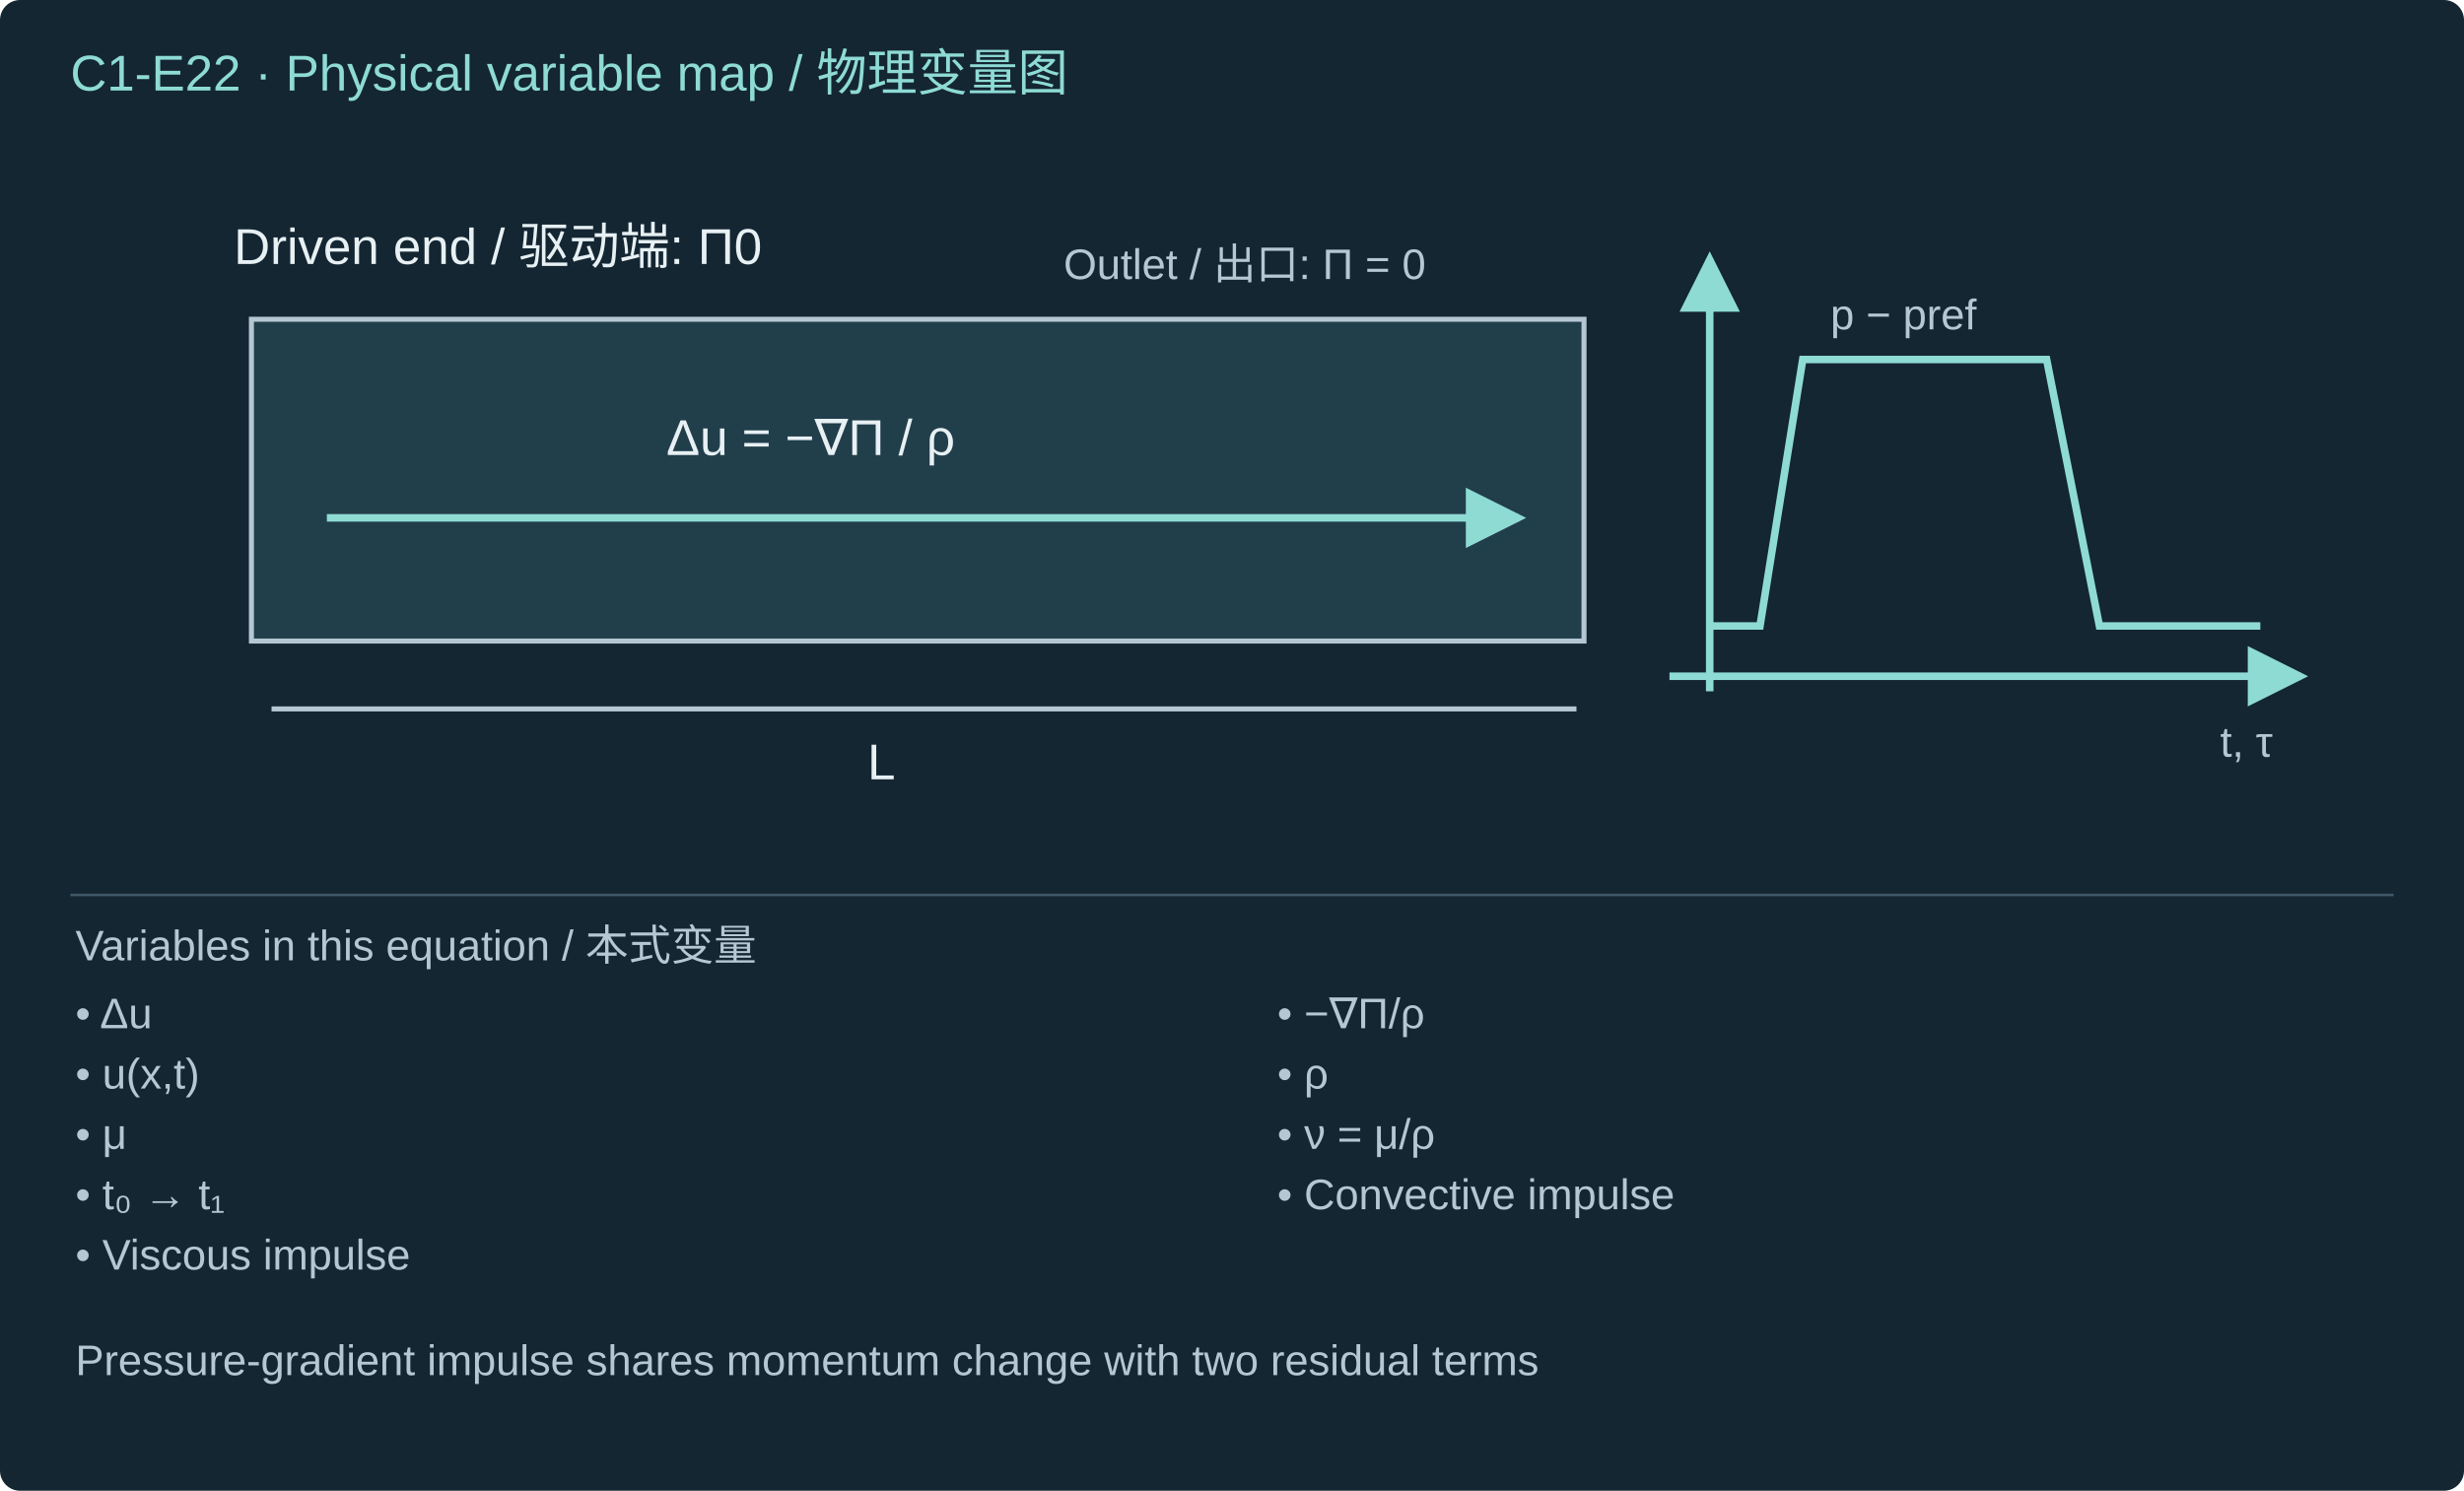
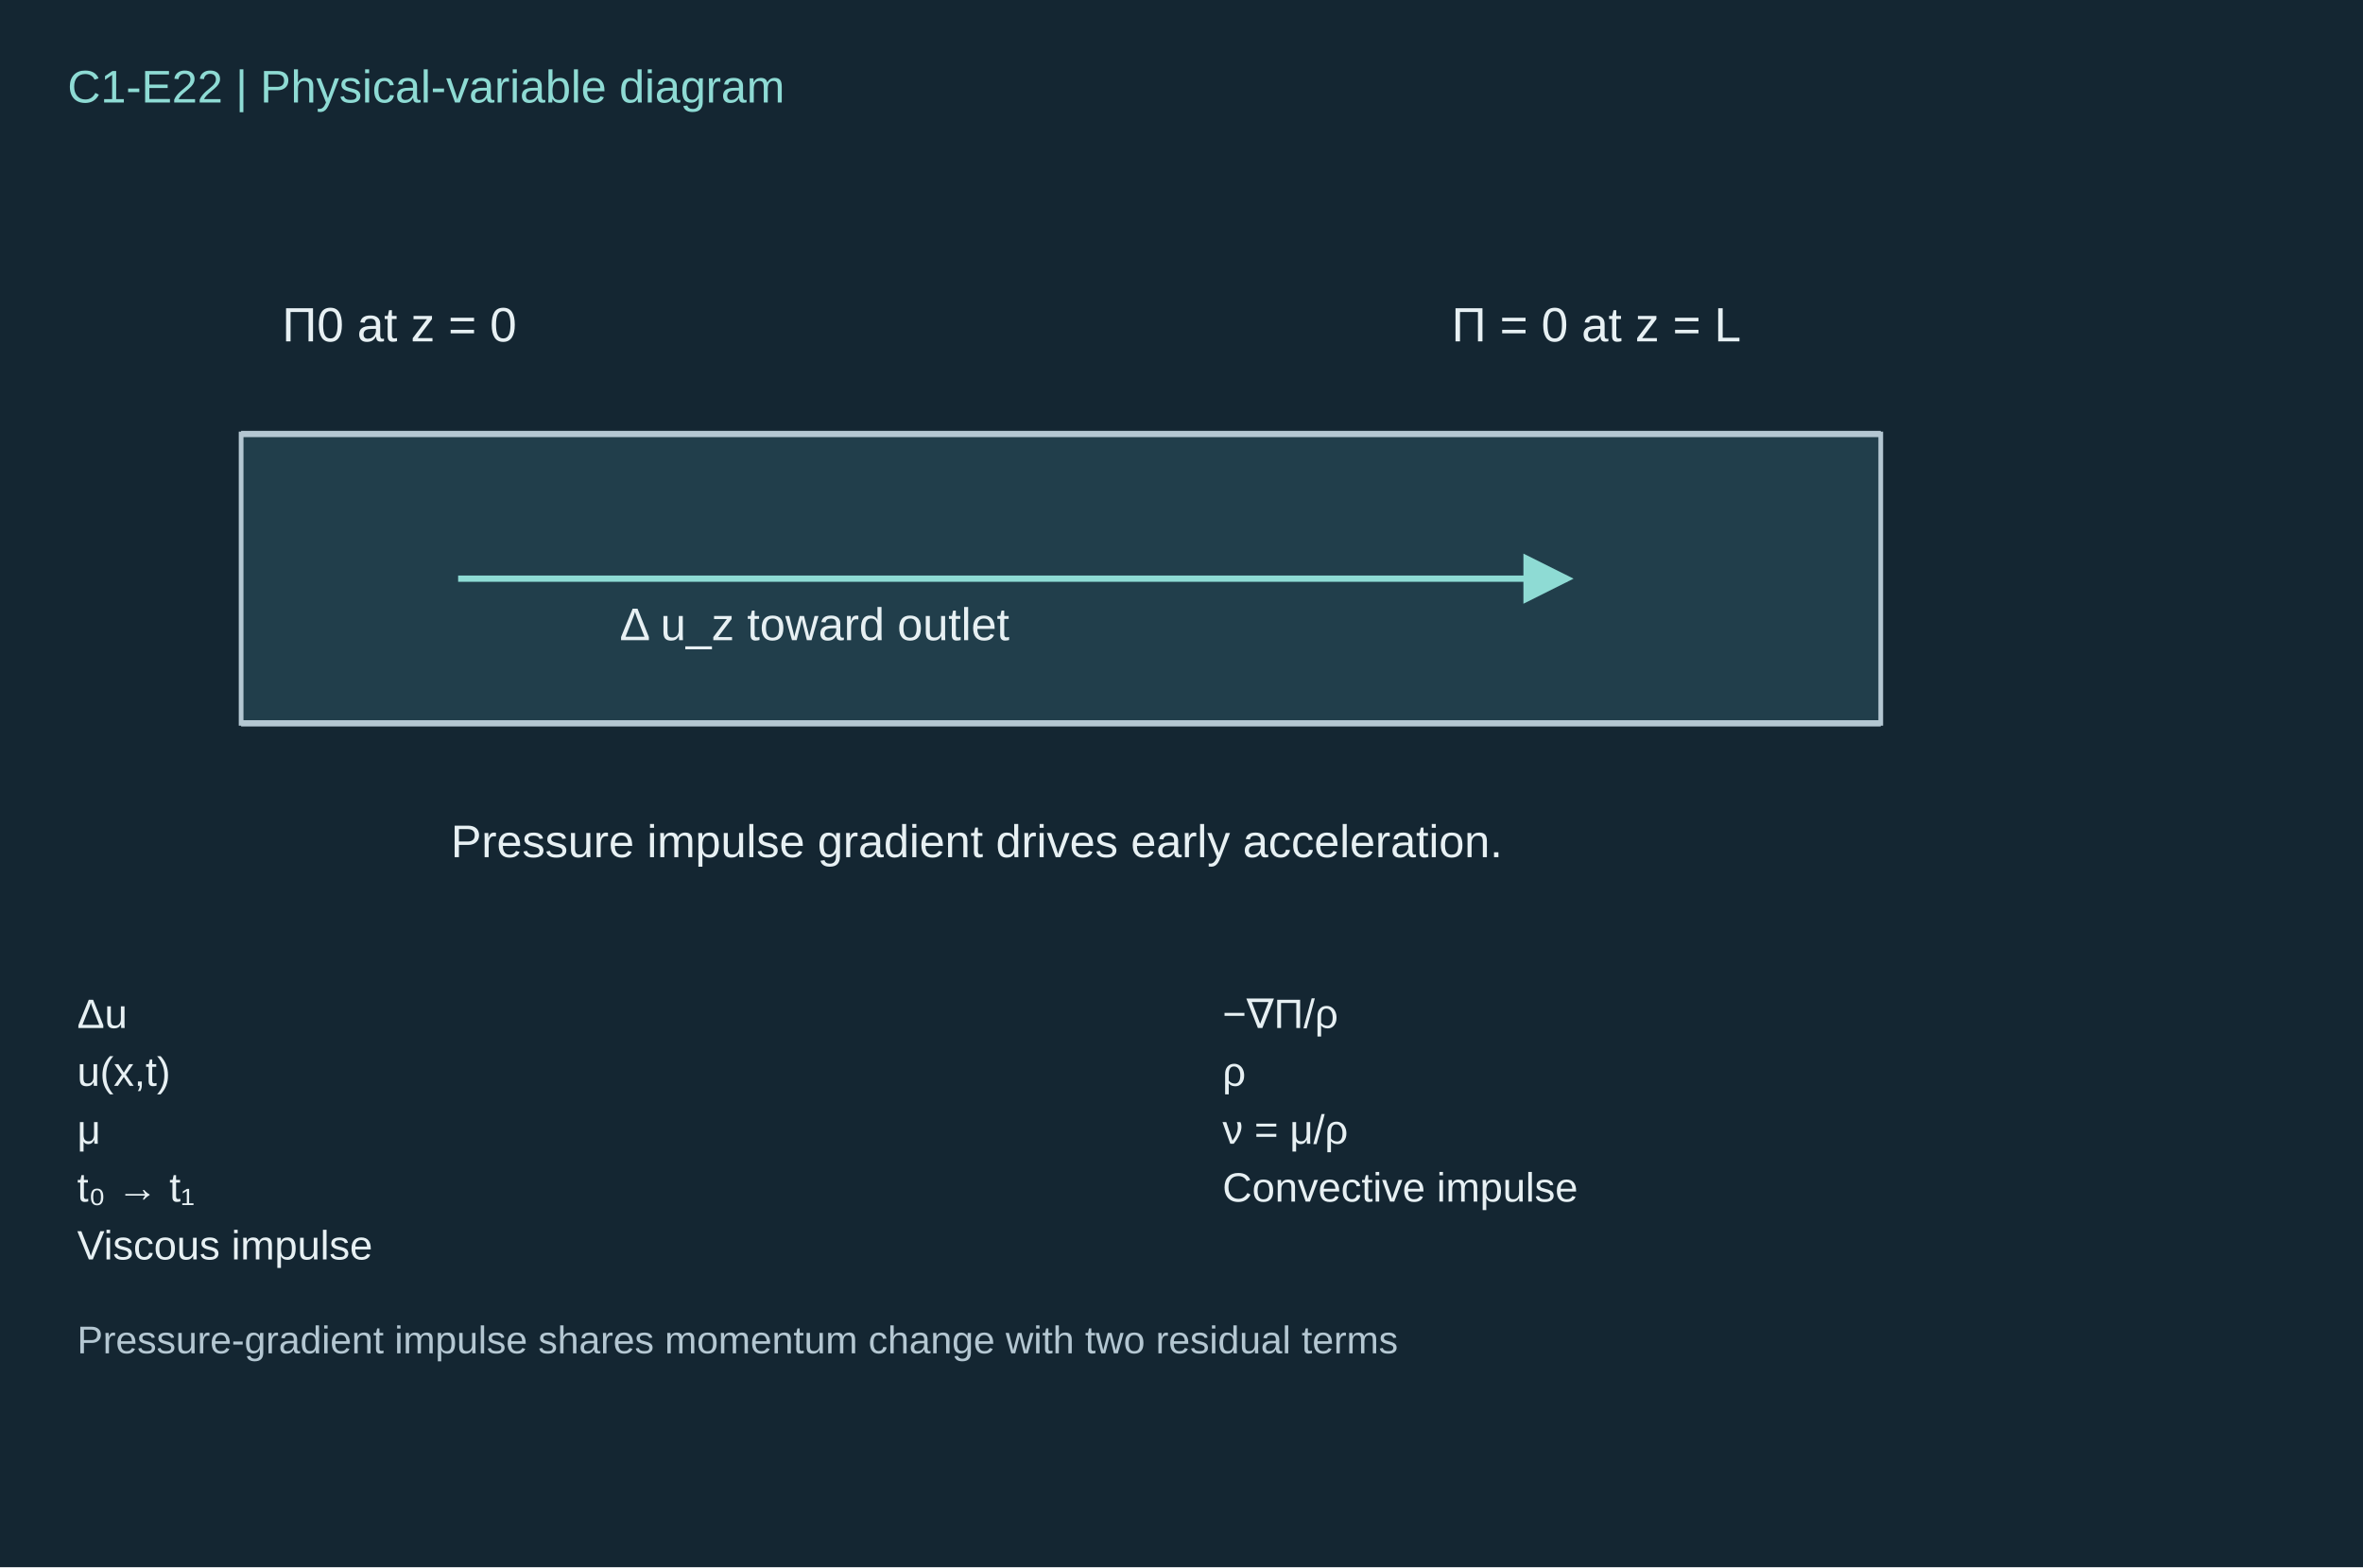
- <svg xmlns="http://www.w3.org/2000/svg" viewBox="0 0 980 593" role="img" aria-labelledby="title desc">
+ <svg xmlns="http://www.w3.org/2000/svg" viewBox="0 0 980 650" role="img">
  <defs>
-     <marker id="arrow" markerWidth="8" markerHeight="8" refX="7" refY="4" orient="auto-start-reverse">
-       <path d="M0 0 L8 4 L0 8Z" fill="#8edbd4" />
+     <marker id="arrow" markerWidth="8" markerHeight="8" refX="7" refY="4" orient="auto">
+       <path d="M0 0L8 4L0 8Z" fill="#8EDBD4" />
    </marker>
  </defs>
-   <rect width="980" height="593" rx="8" fill="#142632" />
-   <style>text{font-family:Arial,"Microsoft YaHei",sans-serif;fill:#e7f0f3;font-size:20px}.muted{fill:#b4c7d2;font-size:17px}.accent{fill:#8edbd4}.line{fill:none;stroke:#8edbd4;stroke-width:3}.thin{fill:none;stroke:#b4c7d2;stroke-width:2}.arrow{fill:none;stroke:#8edbd4;stroke-width:3;marker-end:url(#arrow)}.area{fill:#213e4b;stroke:#b4c7d2;stroke-width:2}</style>
-   <text x="28" y="36" class="accent">C1-E22 · Physical variable map / 物理变量图</text>
-   <rect x="100" y="127" width="530" height="128" class="area" />
-   <path d="M130 206 H604" class="arrow" />
-   <path d="M664 269 H915" class="arrow" />
-   <path d="M680 275 V103" class="arrow" />
-   <path d="M681 249 L700 249 L717 143 L814 143 L835 249 L899 249" class="line" />
-   <text x="93" y="105" class="">Driven end / 驱动端: Π0</text>
-   <text x="423" y="111" class="muted">Outlet / 出口: Π = 0</text>
-   <path d="M108 282 H627" class="thin" />
-   <text x="345" y="310" class="">L</text>
-   <text x="265" y="181" class="">Δu = −∇Π / ρ</text>
-   <text x="728" y="131" class="muted">p − pref</text>
-   <text x="883" y="301" class="muted">t, τ</text>
-   <path d="M28 356 H952" stroke="#405967" />
-   <text x="30" y="382" class="muted">Variables in this equation / 本式变量</text>
-   <text x="30" y="409" class="muted">• Δu</text>
-   <text x="30" y="433" class="muted">• u(x,t)</text>
-   <text x="30" y="457" class="muted">• μ</text>
-   <text x="30" y="481" class="muted">• t₀ → t₁</text>
-   <text x="30" y="505" class="muted">• Viscous impulse</text>
-   <text x="508" y="409" class="muted">• −∇Π/ρ</text>
-   <text x="508" y="433" class="muted">• ρ</text>
-   <text x="508" y="457" class="muted">• ν = μ/ρ</text>
-   <text x="508" y="481" class="muted">• Convective impulse</text>
-   <text x="30" y="547" class="muted">Pressure-gradient impulse shares momentum change with two residual terms</text>
+   <rect width="980" height="650" fill="#142632" />
+   <text x="28" y="42.52" font-family="Arial,sans-serif" font-size="19" fill="#8EDBD4">C1-E22 | Physical-variable diagram</text>
+   <rect x="100" y="180" width="680" height="120" fill="#213E4B" stroke="#B4C7D2" stroke-width="1.95" />
+   <line x1="100" y1="180" x2="780" y2="180" fill="none" stroke="#B4C7D2" stroke-width="2.6" />
+   <line x1="100" y1="300" x2="780" y2="300" fill="none" stroke="#B4C7D2" stroke-width="2.6" />
+   <line x1="190" y1="240" x2="650" y2="240" fill="none" stroke="#8EDBD4" stroke-width="2.6" marker-end="url(#arrow)" />
+   <text x="117" y="141.6" font-family="Arial,sans-serif" font-size="20" fill="#E7F0F3">Π0 at z = 0</text>
+   <text x="602" y="141.6" font-family="Arial,sans-serif" font-size="20" fill="#E7F0F3">Π = 0 at z = L</text>
+   <text x="257" y="265.52" font-family="Arial,sans-serif" font-size="19" fill="#E7F0F3">Δ u_z toward outlet</text>
+   <text x="187" y="355.52" font-family="Arial,sans-serif" font-size="19" fill="#E7F0F3">Pressure impulse gradient drives early acceleration.</text>
+   <text x="32" y="426.36" font-family="Arial,sans-serif" font-size="17" fill="#E7F0F3">Δu</text>
+   <text x="32" y="450.36" font-family="Arial,sans-serif" font-size="17" fill="#E7F0F3">u(x,t)</text>
+   <text x="32" y="474.36" font-family="Arial,sans-serif" font-size="17" fill="#E7F0F3">μ</text>
+   <text x="32" y="498.36" font-family="Arial,sans-serif" font-size="17" fill="#E7F0F3">t₀ → t₁</text>
+   <text x="32" y="522.36" font-family="Arial,sans-serif" font-size="17" fill="#E7F0F3">Viscous impulse</text>
+   <text x="507" y="426.36" font-family="Arial,sans-serif" font-size="17" fill="#E7F0F3">−∇Π/ρ</text>
+   <text x="507" y="450.36" font-family="Arial,sans-serif" font-size="17" fill="#E7F0F3">ρ</text>
+   <text x="507" y="474.36" font-family="Arial,sans-serif" font-size="17" fill="#E7F0F3">ν = μ/ρ</text>
+   <text x="507" y="498.36" font-family="Arial,sans-serif" font-size="17" fill="#E7F0F3">Convective impulse</text>
+   <text x="32" y="561.28" font-family="Arial,sans-serif" font-size="16" fill="#B4C7D2">Pressure-gradient impulse shares momentum change with two residual terms</text>
</svg>
